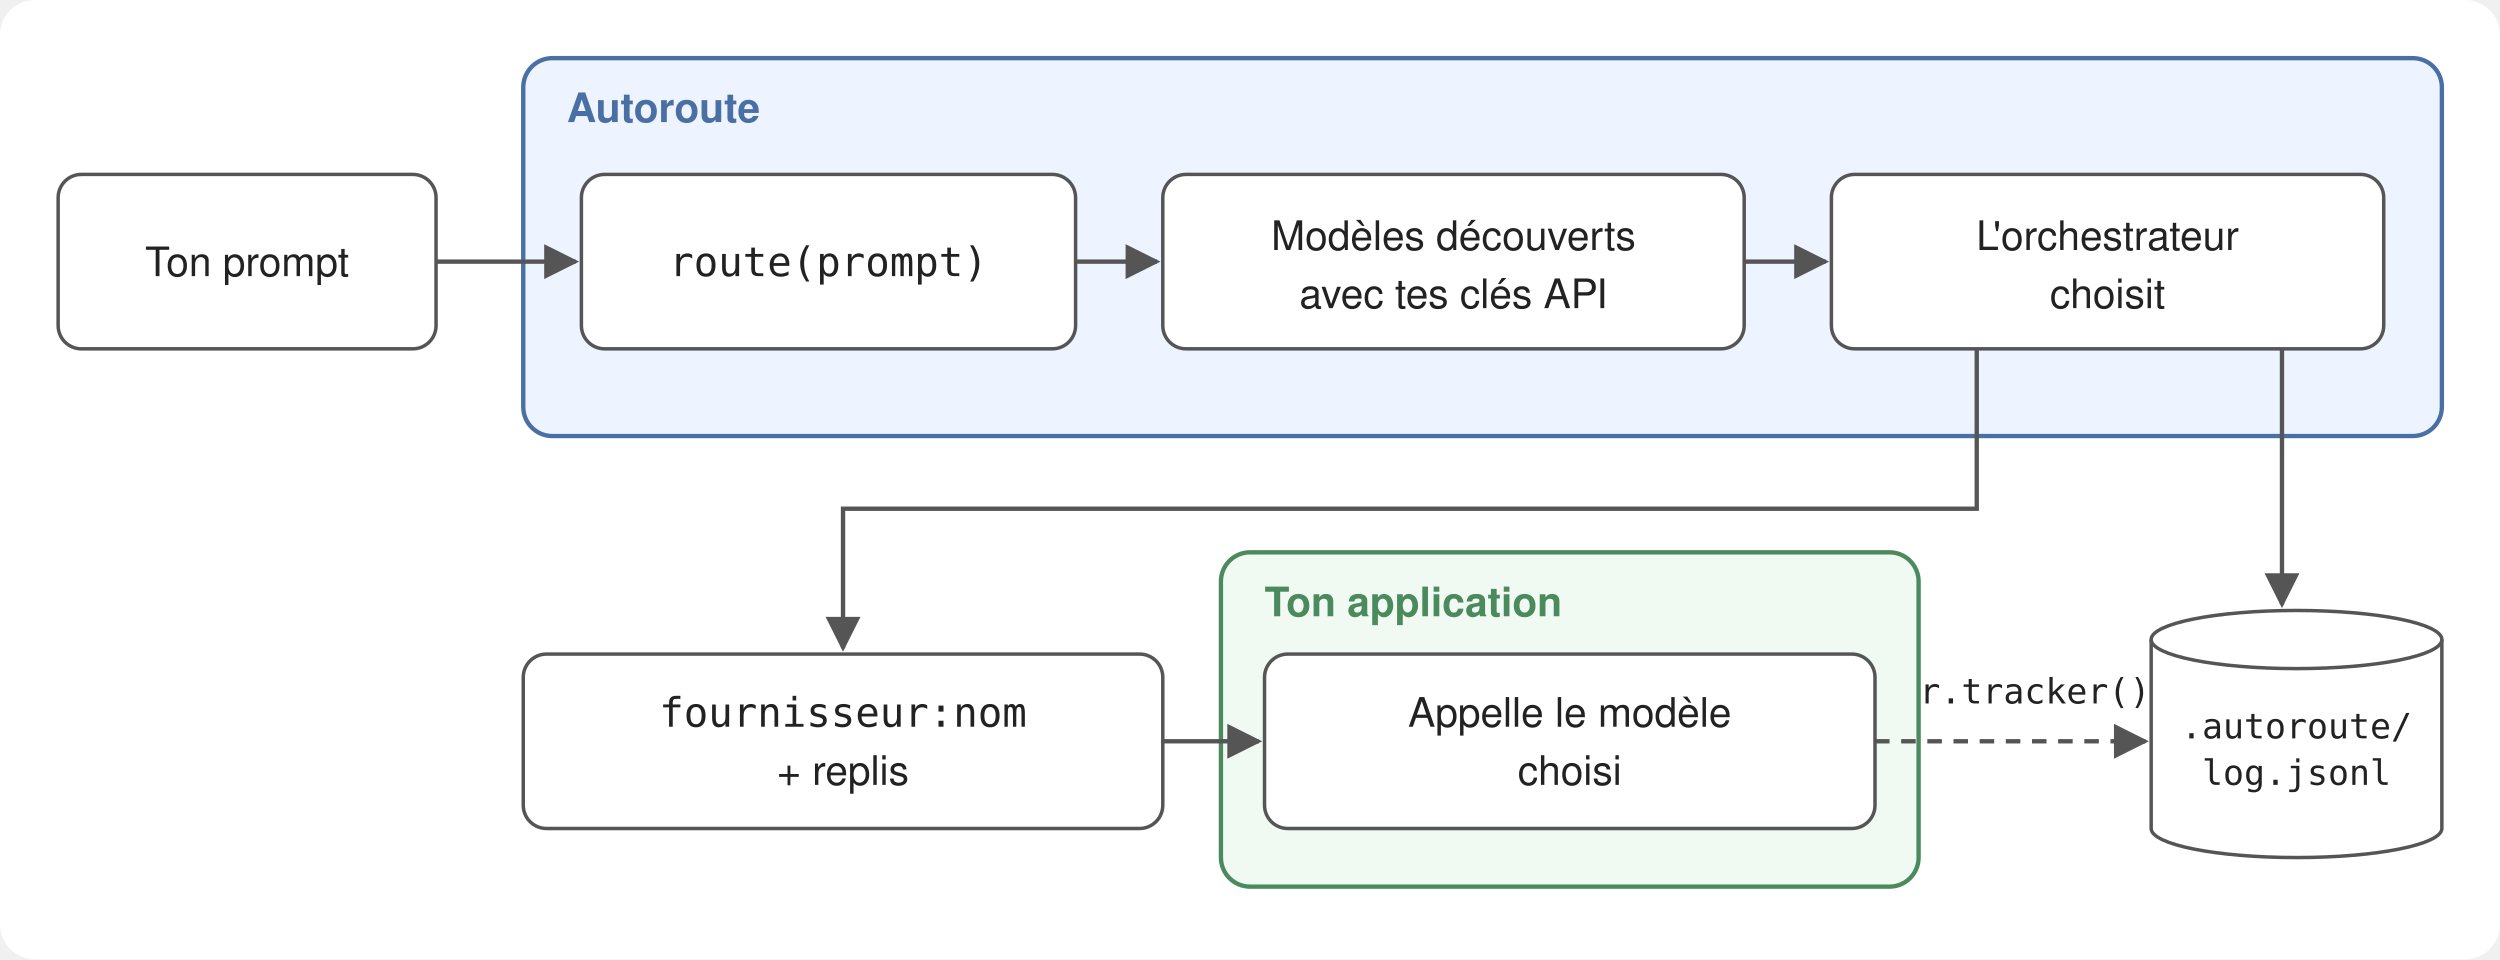
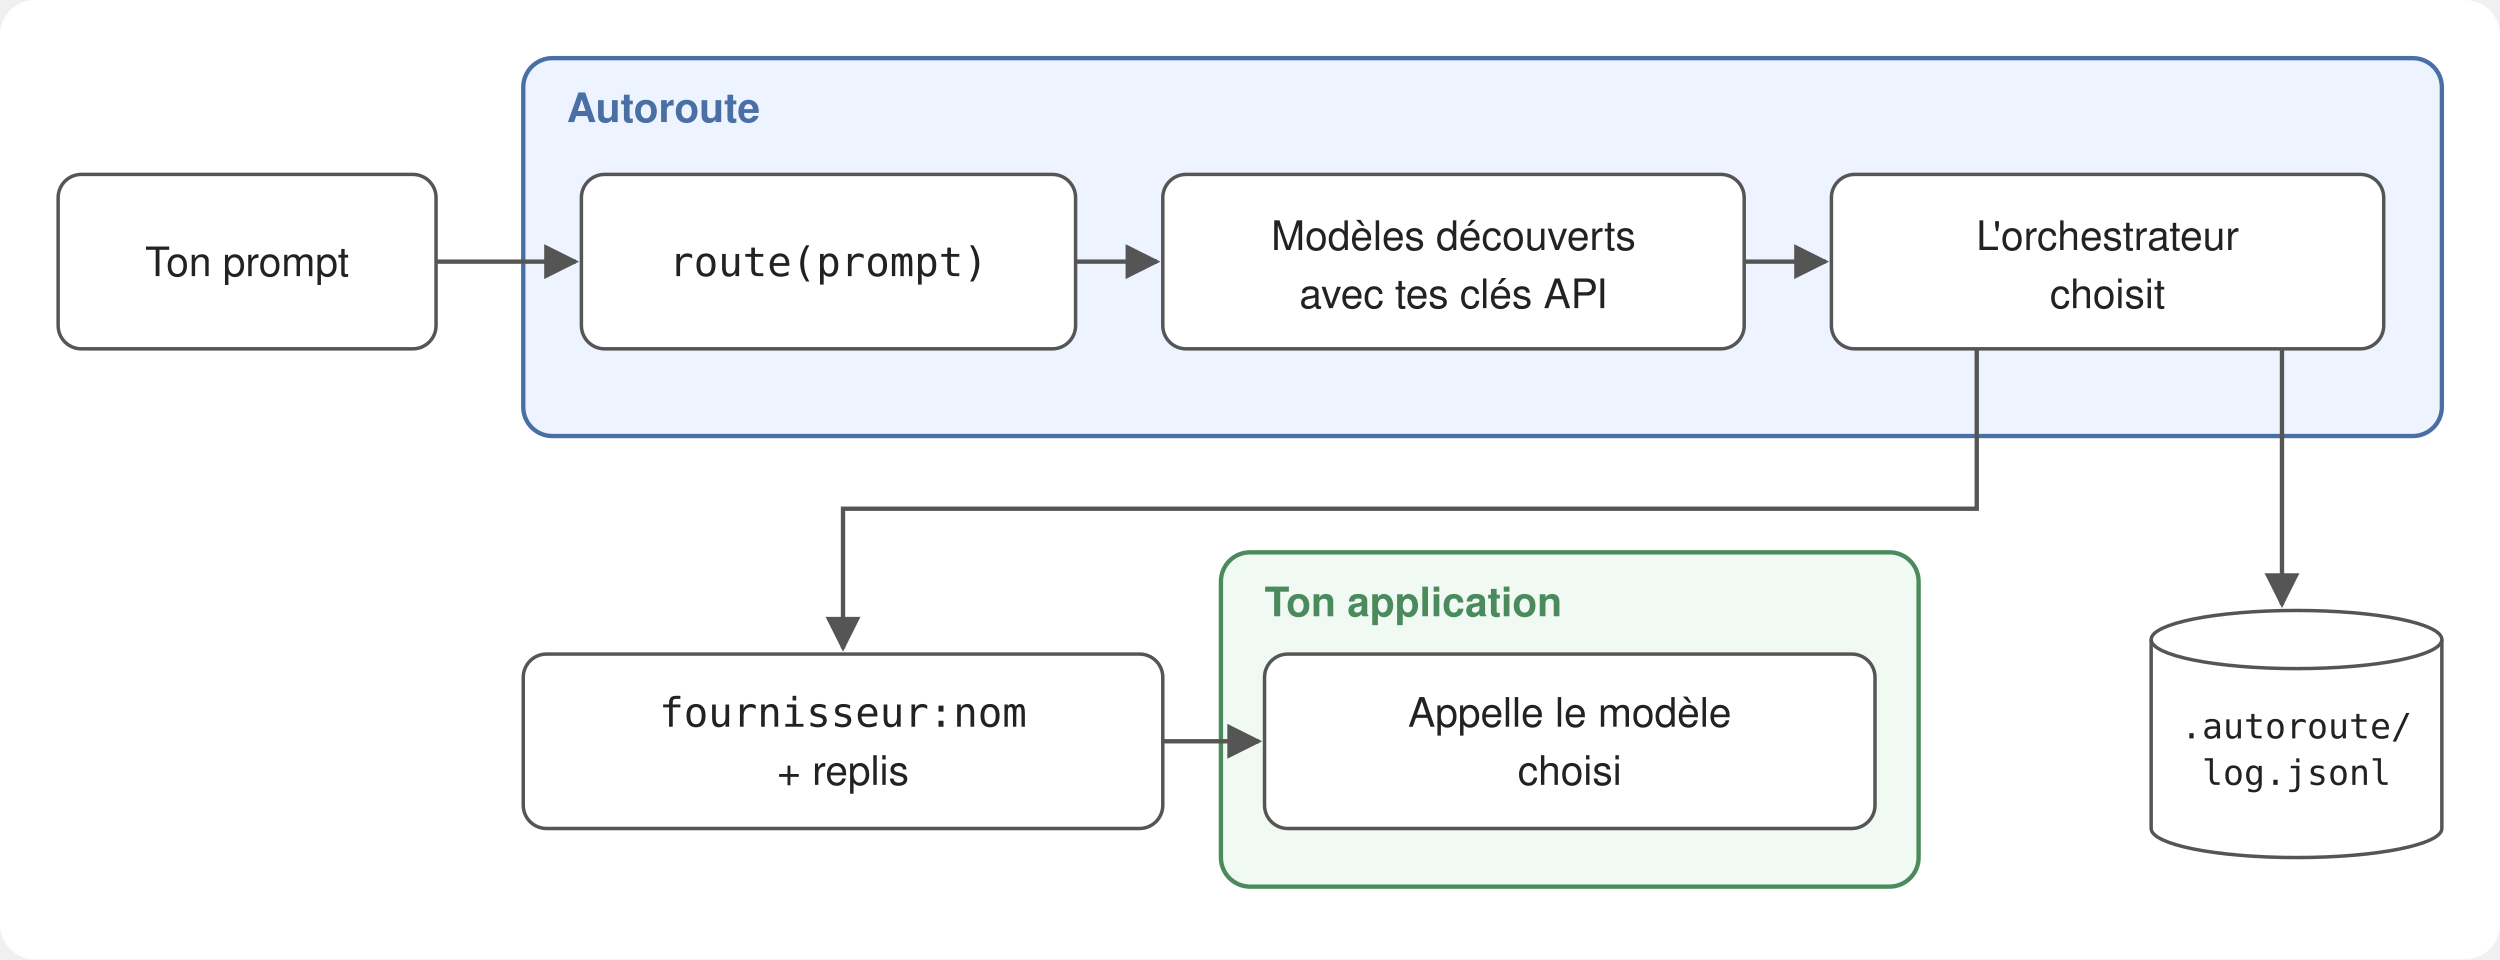
<svg xmlns="http://www.w3.org/2000/svg" width="860" height="330" viewBox="0 0 860 330" font-family="Segoe UI, Helvetica, Arial, sans-serif" font-size="14" fill="#222">
  <defs>
    <marker id="arrow" viewBox="0 0 10 10" refX="9" refY="5" markerWidth="8" markerHeight="8" orient="auto-start-reverse">
      <path d="M0,0 L10,5 L0,10 z" fill="#555" />
    </marker>
  </defs>
  <rect x="0" y="0" width="860" height="330" rx="12" fill="#ffffff" />
  <rect x="180" y="20" width="660" height="130" rx="10" fill="#eef4ff" stroke="#4a6fa5" stroke-width="1.5" />
  <text x="195" y="42" font-weight="600" fill="#4a6fa5">Autoroute</text>
  <rect x="420" y="190" width="240" height="115" rx="10" fill="#f0faf3" stroke="#4a8a5c" stroke-width="1.5" />
  <text x="435" y="212" font-weight="600" fill="#4a8a5c">Ton application</text>
  <g fill="#ffffff" stroke="#555" stroke-width="1.2">
    <rect x="20" y="60" width="130" height="60" rx="8" />
    <rect x="200" y="60" width="170" height="60" rx="8" />
    <rect x="400" y="60" width="200" height="60" rx="8" />
    <rect x="630" y="60" width="190" height="60" rx="8" />
    <rect x="180" y="225" width="220" height="60" rx="8" />
    <rect x="435" y="225" width="210" height="60" rx="8" />
    <path d="M740,220 v65 a50,10 0 0 0 100,0 v-65" />
    <ellipse cx="790" cy="220" rx="50" ry="10" />
  </g>
  <g text-anchor="middle">
    <text x="85" y="95">Ton prompt</text>
    <text x="285" y="95" font-family="Consolas, Menlo, monospace">route(prompt)</text>
    <text x="500" y="86">Modèles découverts</text>
    <text x="500" y="106">avec tes clés API</text>
    <text x="725" y="86">L'orchestrateur</text>
    <text x="725" y="106">choisit</text>
    <text x="290" y="250" font-family="Consolas, Menlo, monospace">fournisseur:nom</text>
    <text x="290" y="270">+ replis</text>
    <text x="540" y="250">Appelle le modèle</text>
    <text x="540" y="270">choisi</text>
    <text x="790" y="254" font-family="Consolas, Menlo, monospace" font-size="12">.autoroute/</text>
    <text x="790" y="270" font-family="Consolas, Menlo, monospace" font-size="12">log.jsonl</text>
-     <text x="700" y="242" font-family="Consolas, Menlo, monospace" font-size="12">r.tracker()</text>
  </g>
  <g fill="none" stroke="#555" stroke-width="1.5" marker-end="url(#arrow)">
    <path d="M150,90 H198" />
    <path d="M370,90 H398" />
    <path d="M600,90 H628" />
    <path d="M680,120 V175 H290 V223" />
    <path d="M785,120 V208" />
    <path d="M400,255 H433" />
-     <path d="M645,255 H738" stroke-dasharray="5,4" />
  </g>
</svg>
